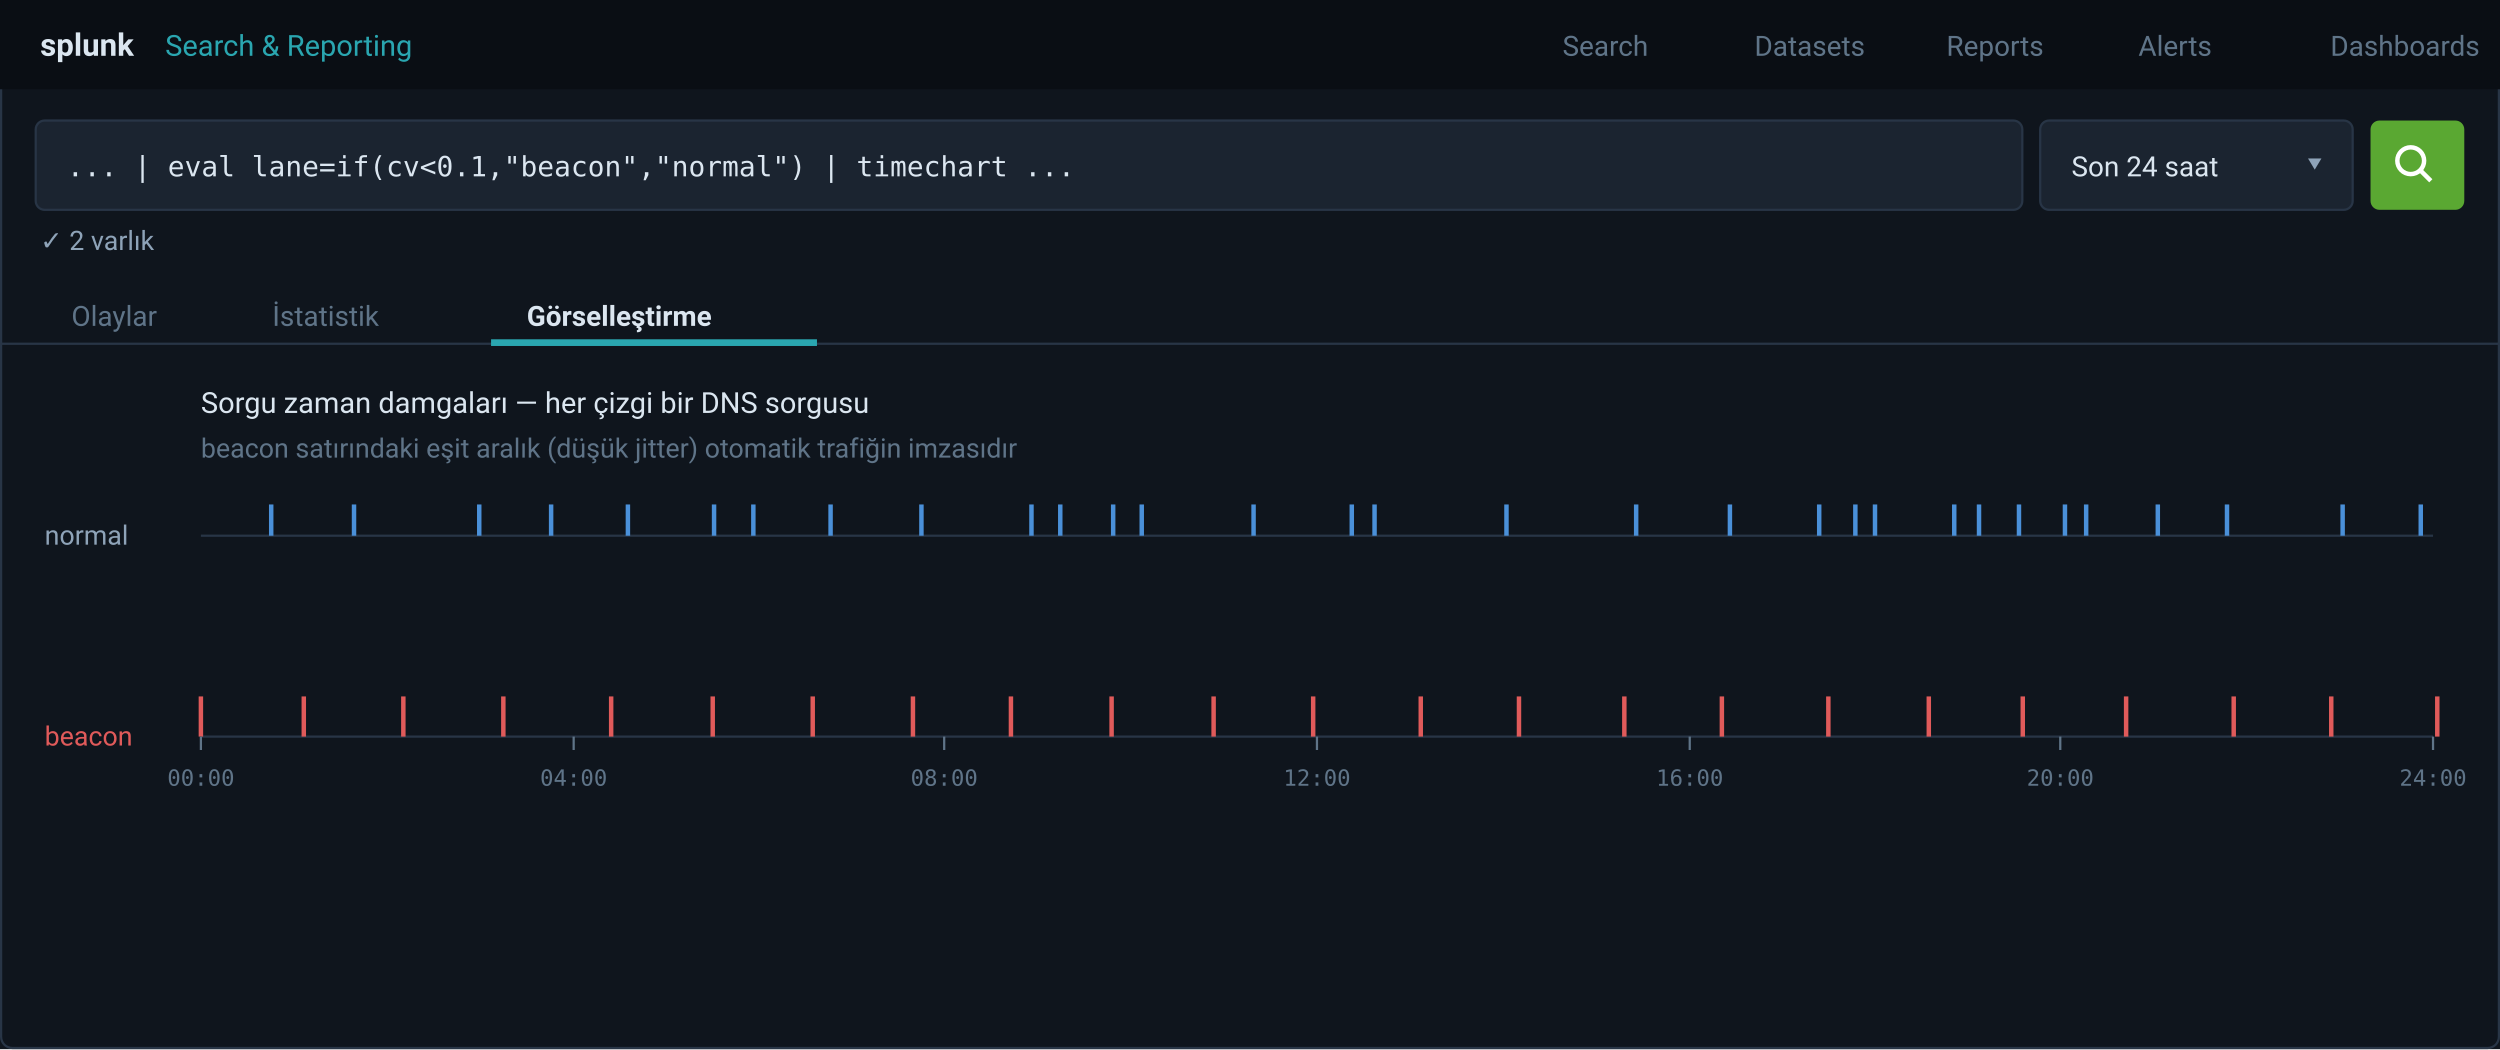
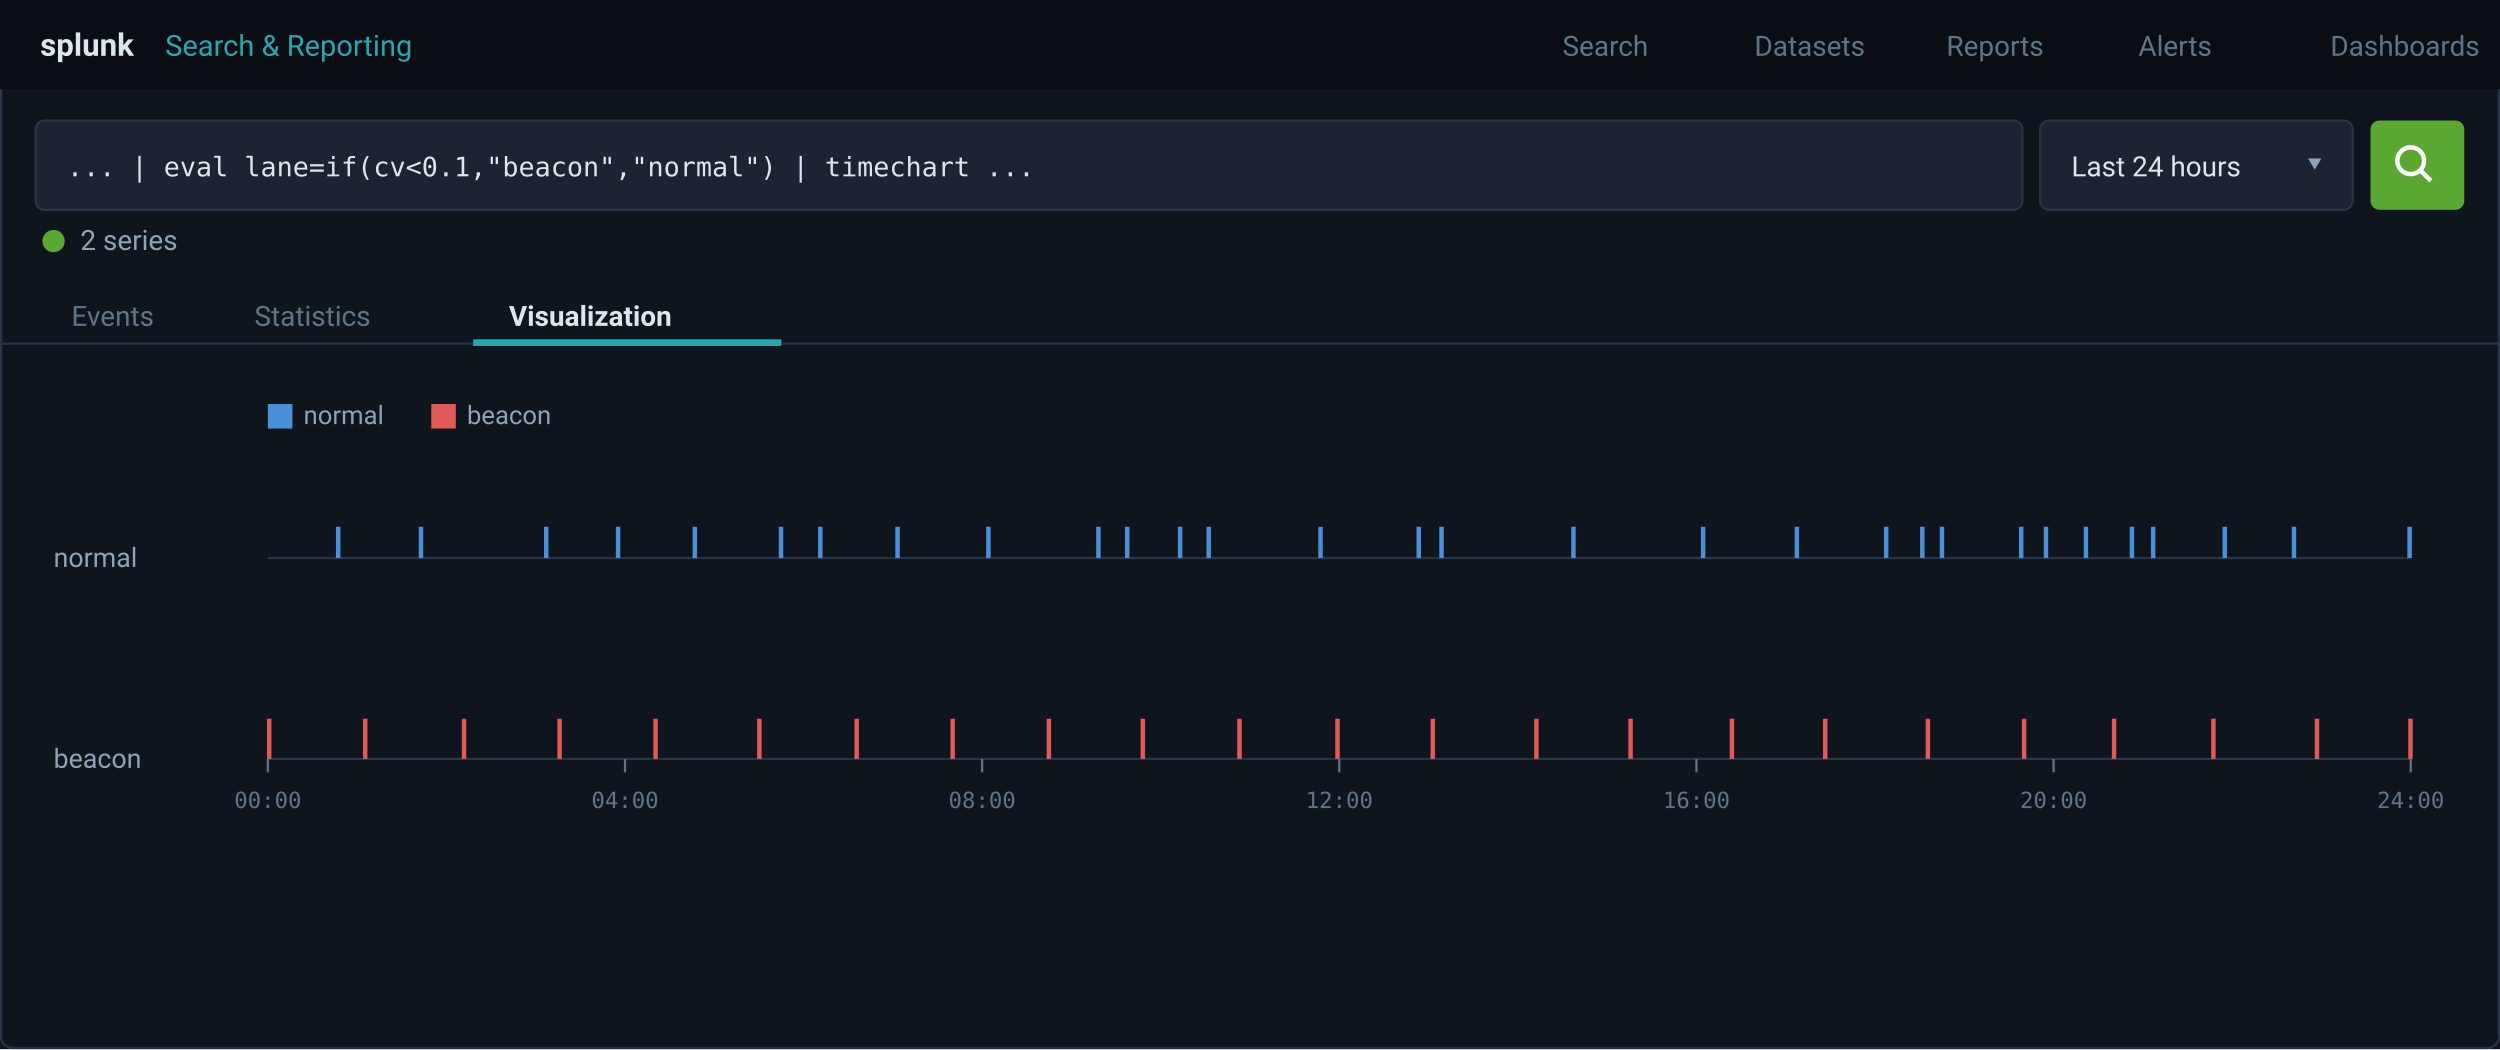
<svg xmlns="http://www.w3.org/2000/svg" viewBox="0 0 1120 470" font-family="'Segoe UI',Roboto,Helvetica,Arial,sans-serif">
  <rect width="1120" height="470" fill="#0f151d" />
  <rect x="0.5" y="0.5" width="1119" height="469" rx="5" fill="none" stroke="#283546" />
  <rect x="0" y="0" width="1120" height="40" fill="#0a0e14" />
  <text x="18" y="25" font-family="'Segoe UI',Roboto,Helvetica,Arial,sans-serif" font-size="14" font-weight="700" fill="#dbe6f0">splunk</text>
  <text x="74" y="25" font-family="'Segoe UI',Roboto,Helvetica,Arial,sans-serif" font-size="13" fill="#2aa6b0">Search &amp; Reporting</text>
  <text x="700" y="25" font-family="'Segoe UI',Roboto,Helvetica,Arial,sans-serif" font-size="12.5" fill="#5f7488">Search</text>
  <text x="786" y="25" font-family="'Segoe UI',Roboto,Helvetica,Arial,sans-serif" font-size="12.5" fill="#5f7488">Datasets</text>
  <text x="872" y="25" font-family="'Segoe UI',Roboto,Helvetica,Arial,sans-serif" font-size="12.5" fill="#5f7488">Reports</text>
  <text x="958" y="25" font-family="'Segoe UI',Roboto,Helvetica,Arial,sans-serif" font-size="12.5" fill="#5f7488">Alerts</text>
  <text x="1044" y="25" font-family="'Segoe UI',Roboto,Helvetica,Arial,sans-serif" font-size="12.5" fill="#5f7488">Dashboards</text>
  <rect x="16" y="54" width="890" height="40" rx="4" fill="#1b2430" stroke="#283546" />
-   <text x="30" y="79" font-family="'JetBrains Mono','SFMono-Regular',Consolas,monospace" font-size="12.5" fill="#dbe6f0">... | eval lane=if(cv&lt;0.1,"beacon","normal") | timechart ...</text>
+   <text x="30" y="79" font-family="'JetBrains Mono','SFMono-Regular',Consolas,monospace" font-size="12" fill="#dbe6f0">... | eval lane=if(cv&lt;0.1,"beacon","normal") | timechart ...</text>
  <rect x="914" y="54" width="140" height="40" rx="4" fill="#1b2430" stroke="#283546" />
-   <text x="928" y="79" font-family="'Segoe UI',Roboto,Helvetica,Arial,sans-serif" font-size="12.5" fill="#dbe6f0">Son 24 saat</text>
+   <text x="928" y="79" font-family="'Segoe UI',Roboto,Helvetica,Arial,sans-serif" font-size="12.5" fill="#dbe6f0">Last 24 hours</text>
  <path d="M1034,71 l6,0 l-3,5 z" fill="#8ea3b8" />
  <rect x="1062" y="54" width="42" height="40" rx="4" fill="#5aa832" />
  <circle cx="1080" cy="72" r="6" fill="none" stroke="#fff" stroke-width="2" />
  <line x1="1084" y1="76" x2="1089" y2="81" stroke="#fff" stroke-width="2" />
-   <text x="18" y="112" font-family="'Segoe UI',Roboto,Helvetica,Arial,sans-serif" font-size="12" fill="#8ea3b8">✓ 2 varlık</text>
+   <circle cx="24" cy="108" r="5" fill="#5aa832" />
+   <text x="36" y="112" font-family="'Segoe UI',Roboto,Helvetica,Arial,sans-serif" font-size="12.5" fill="#8ea3b8">2 series</text>
  <line x1="0" y1="154" x2="1120" y2="154" stroke="#283546" />
-   <text x="32" y="146" font-family="'Segoe UI',Roboto,Helvetica,Arial,sans-serif" font-size="12.5" font-weight="400" fill="#5f7488">Olaylar</text>
-   <text x="122" y="146" font-family="'Segoe UI',Roboto,Helvetica,Arial,sans-serif" font-size="12.5" font-weight="400" fill="#5f7488">İstatistik</text>
-   <text x="236" y="146" font-family="'Segoe UI',Roboto,Helvetica,Arial,sans-serif" font-size="12.5" font-weight="700" fill="#dbe6f0">Görselleştirme</text>
-   <rect x="220" y="152" width="146" height="3" fill="#2aa6b0" />
-   <text x="20" y="244" font-family="'Segoe UI',Roboto,Helvetica,Arial,sans-serif" font-size="12" fill="#8ea3b8">normal</text>
-   <text x="20" y="334" font-family="'Segoe UI',Roboto,Helvetica,Arial,sans-serif" font-size="12" fill="#e05a5a">beacon</text>
-   <line x1="90" y1="240" x2="1090" y2="240" stroke="#283546" />
-   <line x1="90" y1="330" x2="1090" y2="330" stroke="#283546" />
-   <line x1="121.5" y1="226" x2="121.5" y2="240" stroke="#4a90d9" stroke-width="2" />
-   <line x1="158.6" y1="226" x2="158.6" y2="240" stroke="#4a90d9" stroke-width="2" />
-   <line x1="214.7" y1="226" x2="214.7" y2="240" stroke="#4a90d9" stroke-width="2" />
-   <line x1="246.9" y1="226" x2="246.9" y2="240" stroke="#4a90d9" stroke-width="2" />
-   <line x1="281.3" y1="226" x2="281.3" y2="240" stroke="#4a90d9" stroke-width="2" />
-   <line x1="319.9" y1="226" x2="319.9" y2="240" stroke="#4a90d9" stroke-width="2" />
-   <line x1="337.5" y1="226" x2="337.5" y2="240" stroke="#4a90d9" stroke-width="2" />
-   <line x1="372.1" y1="226" x2="372.1" y2="240" stroke="#4a90d9" stroke-width="2" />
-   <line x1="412.8" y1="226" x2="412.8" y2="240" stroke="#4a90d9" stroke-width="2" />
-   <line x1="462.1" y1="226" x2="462.1" y2="240" stroke="#4a90d9" stroke-width="2" />
-   <line x1="475.0" y1="226" x2="475.0" y2="240" stroke="#4a90d9" stroke-width="2" />
-   <line x1="498.7" y1="226" x2="498.7" y2="240" stroke="#4a90d9" stroke-width="2" />
-   <line x1="511.5" y1="226" x2="511.5" y2="240" stroke="#4a90d9" stroke-width="2" />
-   <line x1="561.6" y1="226" x2="561.6" y2="240" stroke="#4a90d9" stroke-width="2" />
-   <line x1="605.6" y1="226" x2="605.6" y2="240" stroke="#4a90d9" stroke-width="2" />
-   <line x1="615.8" y1="226" x2="615.8" y2="240" stroke="#4a90d9" stroke-width="2" />
-   <line x1="674.9" y1="226" x2="674.9" y2="240" stroke="#4a90d9" stroke-width="2" />
-   <line x1="733.0" y1="226" x2="733.0" y2="240" stroke="#4a90d9" stroke-width="2" />
-   <line x1="775.0" y1="226" x2="775.0" y2="240" stroke="#4a90d9" stroke-width="2" />
-   <line x1="815.0" y1="226" x2="815.0" y2="240" stroke="#4a90d9" stroke-width="2" />
-   <line x1="831.2" y1="226" x2="831.2" y2="240" stroke="#4a90d9" stroke-width="2" />
-   <line x1="840.0" y1="226" x2="840.0" y2="240" stroke="#4a90d9" stroke-width="2" />
-   <line x1="875.5" y1="226" x2="875.5" y2="240" stroke="#4a90d9" stroke-width="2" />
-   <line x1="886.6" y1="226" x2="886.6" y2="240" stroke="#4a90d9" stroke-width="2" />
-   <line x1="904.5" y1="226" x2="904.5" y2="240" stroke="#4a90d9" stroke-width="2" />
-   <line x1="925.1" y1="226" x2="925.1" y2="240" stroke="#4a90d9" stroke-width="2" />
-   <line x1="934.6" y1="226" x2="934.6" y2="240" stroke="#4a90d9" stroke-width="2" />
-   <line x1="966.7" y1="226" x2="966.7" y2="240" stroke="#4a90d9" stroke-width="2" />
-   <line x1="997.7" y1="226" x2="997.7" y2="240" stroke="#4a90d9" stroke-width="2" />
-   <line x1="1049.5" y1="226" x2="1049.5" y2="240" stroke="#4a90d9" stroke-width="2" />
-   <line x1="1084.5" y1="226" x2="1084.5" y2="240" stroke="#4a90d9" stroke-width="2" />
-   <line x1="90.0" y1="312" x2="90.0" y2="330" stroke="#e05a5a" stroke-width="2" />
-   <line x1="136.1" y1="312" x2="136.1" y2="330" stroke="#e05a5a" stroke-width="2" />
-   <line x1="180.7" y1="312" x2="180.7" y2="330" stroke="#e05a5a" stroke-width="2" />
-   <line x1="225.5" y1="312" x2="225.5" y2="330" stroke="#e05a5a" stroke-width="2" />
-   <line x1="273.8" y1="312" x2="273.8" y2="330" stroke="#e05a5a" stroke-width="2" />
-   <line x1="319.3" y1="312" x2="319.3" y2="330" stroke="#e05a5a" stroke-width="2" />
-   <line x1="364.1" y1="312" x2="364.1" y2="330" stroke="#e05a5a" stroke-width="2" />
-   <line x1="409.0" y1="312" x2="409.0" y2="330" stroke="#e05a5a" stroke-width="2" />
-   <line x1="452.9" y1="312" x2="452.9" y2="330" stroke="#e05a5a" stroke-width="2" />
-   <line x1="498.0" y1="312" x2="498.0" y2="330" stroke="#e05a5a" stroke-width="2" />
-   <line x1="543.7" y1="312" x2="543.7" y2="330" stroke="#e05a5a" stroke-width="2" />
-   <line x1="588.3" y1="312" x2="588.3" y2="330" stroke="#e05a5a" stroke-width="2" />
-   <line x1="636.5" y1="312" x2="636.5" y2="330" stroke="#e05a5a" stroke-width="2" />
-   <line x1="680.5" y1="312" x2="680.5" y2="330" stroke="#e05a5a" stroke-width="2" />
-   <line x1="727.7" y1="312" x2="727.7" y2="330" stroke="#e05a5a" stroke-width="2" />
-   <line x1="771.4" y1="312" x2="771.4" y2="330" stroke="#e05a5a" stroke-width="2" />
-   <line x1="819.1" y1="312" x2="819.1" y2="330" stroke="#e05a5a" stroke-width="2" />
-   <line x1="864.1" y1="312" x2="864.1" y2="330" stroke="#e05a5a" stroke-width="2" />
-   <line x1="906.2" y1="312" x2="906.2" y2="330" stroke="#e05a5a" stroke-width="2" />
-   <line x1="952.5" y1="312" x2="952.5" y2="330" stroke="#e05a5a" stroke-width="2" />
-   <line x1="1000.7" y1="312" x2="1000.7" y2="330" stroke="#e05a5a" stroke-width="2" />
-   <line x1="1044.4" y1="312" x2="1044.4" y2="330" stroke="#e05a5a" stroke-width="2" />
-   <line x1="1091.9" y1="312" x2="1091.9" y2="330" stroke="#e05a5a" stroke-width="2" />
-   <line x1="90" y1="330" x2="90" y2="336" stroke="#5f7488" />
-   <text x="90" y="352" font-family="'JetBrains Mono','SFMono-Regular',Consolas,monospace" font-size="10" fill="#5f7488" text-anchor="middle">00:00</text>
-   <line x1="257" y1="330" x2="257" y2="336" stroke="#5f7488" />
-   <text x="257" y="352" font-family="'JetBrains Mono','SFMono-Regular',Consolas,monospace" font-size="10" fill="#5f7488" text-anchor="middle">04:00</text>
-   <line x1="423" y1="330" x2="423" y2="336" stroke="#5f7488" />
-   <text x="423" y="352" font-family="'JetBrains Mono','SFMono-Regular',Consolas,monospace" font-size="10" fill="#5f7488" text-anchor="middle">08:00</text>
-   <line x1="590" y1="330" x2="590" y2="336" stroke="#5f7488" />
-   <text x="590" y="352" font-family="'JetBrains Mono','SFMono-Regular',Consolas,monospace" font-size="10" fill="#5f7488" text-anchor="middle">12:00</text>
-   <line x1="757" y1="330" x2="757" y2="336" stroke="#5f7488" />
-   <text x="757" y="352" font-family="'JetBrains Mono','SFMono-Regular',Consolas,monospace" font-size="10" fill="#5f7488" text-anchor="middle">16:00</text>
-   <line x1="923" y1="330" x2="923" y2="336" stroke="#5f7488" />
-   <text x="923" y="352" font-family="'JetBrains Mono','SFMono-Regular',Consolas,monospace" font-size="10" fill="#5f7488" text-anchor="middle">20:00</text>
-   <line x1="1090" y1="330" x2="1090" y2="336" stroke="#5f7488" />
-   <text x="1090" y="352" font-family="'JetBrains Mono','SFMono-Regular',Consolas,monospace" font-size="10" fill="#5f7488" text-anchor="middle">24:00</text>
-   <text x="90" y="185" font-family="'Segoe UI',Roboto,Helvetica,Arial,sans-serif" font-size="13" fill="#dbe6f0">Sorgu zaman damgaları — her çizgi bir DNS sorgusu</text>
-   <text x="90" y="205" font-family="'Segoe UI',Roboto,Helvetica,Arial,sans-serif" font-size="12" fill="#5f7488">beacon satırındaki eşit aralık (düşük jitter) otomatik trafiğin imzasıdır</text>
+   <text x="32" y="146" font-family="'Segoe UI',Roboto,Helvetica,Arial,sans-serif" font-size="12.5" font-weight="400" fill="#5f7488">Events</text>
+   <text x="114" y="146" font-family="'Segoe UI',Roboto,Helvetica,Arial,sans-serif" font-size="12.5" font-weight="400" fill="#5f7488">Statistics</text>
+   <text x="228" y="146" font-family="'Segoe UI',Roboto,Helvetica,Arial,sans-serif" font-size="12.5" font-weight="700" fill="#dbe6f0">Visualization</text>
+   <rect x="212" y="152" width="138" height="3" fill="#2aa6b0" />
+   <text x="24" y="254" font-family="'Segoe UI',Roboto,Helvetica,Arial,sans-serif" font-size="12" fill="#8ea3b8">normal</text>
+   <text x="24" y="344" font-family="'Segoe UI',Roboto,Helvetica,Arial,sans-serif" font-size="12" fill="#8ea3b8">beacon</text>
+   <line x1="120" y1="250" x2="1080" y2="250" stroke="#283546" />
+   <line x1="120" y1="340" x2="1080" y2="340" stroke="#283546" />
+   <line x1="151.5" y1="236" x2="151.5" y2="250" stroke="#4a90d9" stroke-width="2" />
+   <line x1="188.6" y1="236" x2="188.6" y2="250" stroke="#4a90d9" stroke-width="2" />
+   <line x1="244.7" y1="236" x2="244.7" y2="250" stroke="#4a90d9" stroke-width="2" />
+   <line x1="276.9" y1="236" x2="276.9" y2="250" stroke="#4a90d9" stroke-width="2" />
+   <line x1="311.3" y1="236" x2="311.3" y2="250" stroke="#4a90d9" stroke-width="2" />
+   <line x1="349.9" y1="236" x2="349.9" y2="250" stroke="#4a90d9" stroke-width="2" />
+   <line x1="367.5" y1="236" x2="367.5" y2="250" stroke="#4a90d9" stroke-width="2" />
+   <line x1="402.1" y1="236" x2="402.1" y2="250" stroke="#4a90d9" stroke-width="2" />
+   <line x1="442.8" y1="236" x2="442.8" y2="250" stroke="#4a90d9" stroke-width="2" />
+   <line x1="492.1" y1="236" x2="492.1" y2="250" stroke="#4a90d9" stroke-width="2" />
+   <line x1="505.0" y1="236" x2="505.0" y2="250" stroke="#4a90d9" stroke-width="2" />
+   <line x1="528.7" y1="236" x2="528.7" y2="250" stroke="#4a90d9" stroke-width="2" />
+   <line x1="541.5" y1="236" x2="541.5" y2="250" stroke="#4a90d9" stroke-width="2" />
+   <line x1="591.6" y1="236" x2="591.6" y2="250" stroke="#4a90d9" stroke-width="2" />
+   <line x1="635.6" y1="236" x2="635.6" y2="250" stroke="#4a90d9" stroke-width="2" />
+   <line x1="645.8" y1="236" x2="645.8" y2="250" stroke="#4a90d9" stroke-width="2" />
+   <line x1="704.9" y1="236" x2="704.9" y2="250" stroke="#4a90d9" stroke-width="2" />
+   <line x1="763.0" y1="236" x2="763.0" y2="250" stroke="#4a90d9" stroke-width="2" />
+   <line x1="805.0" y1="236" x2="805.0" y2="250" stroke="#4a90d9" stroke-width="2" />
+   <line x1="845.0" y1="236" x2="845.0" y2="250" stroke="#4a90d9" stroke-width="2" />
+   <line x1="861.2" y1="236" x2="861.2" y2="250" stroke="#4a90d9" stroke-width="2" />
+   <line x1="870.0" y1="236" x2="870.0" y2="250" stroke="#4a90d9" stroke-width="2" />
+   <line x1="905.5" y1="236" x2="905.5" y2="250" stroke="#4a90d9" stroke-width="2" />
+   <line x1="916.6" y1="236" x2="916.6" y2="250" stroke="#4a90d9" stroke-width="2" />
+   <line x1="934.5" y1="236" x2="934.5" y2="250" stroke="#4a90d9" stroke-width="2" />
+   <line x1="955.1" y1="236" x2="955.1" y2="250" stroke="#4a90d9" stroke-width="2" />
+   <line x1="964.6" y1="236" x2="964.6" y2="250" stroke="#4a90d9" stroke-width="2" />
+   <line x1="996.7" y1="236" x2="996.7" y2="250" stroke="#4a90d9" stroke-width="2" />
+   <line x1="1027.7" y1="236" x2="1027.7" y2="250" stroke="#4a90d9" stroke-width="2" />
+   <line x1="1079.5" y1="236" x2="1079.5" y2="250" stroke="#4a90d9" stroke-width="2" />
+   <line x1="120.6" y1="322" x2="120.6" y2="340" stroke="#e05a5a" stroke-width="2" />
+   <line x1="163.6" y1="322" x2="163.6" y2="340" stroke="#e05a5a" stroke-width="2" />
+   <line x1="207.9" y1="322" x2="207.9" y2="340" stroke="#e05a5a" stroke-width="2" />
+   <line x1="250.7" y1="322" x2="250.7" y2="340" stroke="#e05a5a" stroke-width="2" />
+   <line x1="293.7" y1="322" x2="293.7" y2="340" stroke="#e05a5a" stroke-width="2" />
+   <line x1="340.2" y1="322" x2="340.2" y2="340" stroke="#e05a5a" stroke-width="2" />
+   <line x1="383.8" y1="322" x2="383.8" y2="340" stroke="#e05a5a" stroke-width="2" />
+   <line x1="426.8" y1="322" x2="426.8" y2="340" stroke="#e05a5a" stroke-width="2" />
+   <line x1="469.9" y1="322" x2="469.9" y2="340" stroke="#e05a5a" stroke-width="2" />
+   <line x1="512.0" y1="322" x2="512.0" y2="340" stroke="#e05a5a" stroke-width="2" />
+   <line x1="555.3" y1="322" x2="555.3" y2="340" stroke="#e05a5a" stroke-width="2" />
+   <line x1="599.2" y1="322" x2="599.2" y2="340" stroke="#e05a5a" stroke-width="2" />
+   <line x1="641.9" y1="322" x2="641.9" y2="340" stroke="#e05a5a" stroke-width="2" />
+   <line x1="688.3" y1="322" x2="688.3" y2="340" stroke="#e05a5a" stroke-width="2" />
+   <line x1="730.5" y1="322" x2="730.5" y2="340" stroke="#e05a5a" stroke-width="2" />
+   <line x1="775.9" y1="322" x2="775.9" y2="340" stroke="#e05a5a" stroke-width="2" />
+   <line x1="817.7" y1="322" x2="817.7" y2="340" stroke="#e05a5a" stroke-width="2" />
+   <line x1="863.7" y1="322" x2="863.7" y2="340" stroke="#e05a5a" stroke-width="2" />
+   <line x1="906.8" y1="322" x2="906.8" y2="340" stroke="#e05a5a" stroke-width="2" />
+   <line x1="947.1" y1="322" x2="947.1" y2="340" stroke="#e05a5a" stroke-width="2" />
+   <line x1="991.6" y1="322" x2="991.6" y2="340" stroke="#e05a5a" stroke-width="2" />
+   <line x1="1038.0" y1="322" x2="1038.0" y2="340" stroke="#e05a5a" stroke-width="2" />
+   <line x1="1079.9" y1="322" x2="1079.9" y2="340" stroke="#e05a5a" stroke-width="2" />
+   <line x1="120" y1="340" x2="120" y2="346" stroke="#5f7488" />
+   <text x="120" y="362" font-family="'JetBrains Mono','SFMono-Regular',Consolas,monospace" font-size="10" fill="#5f7488" text-anchor="middle">00:00</text>
+   <line x1="280" y1="340" x2="280" y2="346" stroke="#5f7488" />
+   <text x="280" y="362" font-family="'JetBrains Mono','SFMono-Regular',Consolas,monospace" font-size="10" fill="#5f7488" text-anchor="middle">04:00</text>
+   <line x1="440" y1="340" x2="440" y2="346" stroke="#5f7488" />
+   <text x="440" y="362" font-family="'JetBrains Mono','SFMono-Regular',Consolas,monospace" font-size="10" fill="#5f7488" text-anchor="middle">08:00</text>
+   <line x1="600" y1="340" x2="600" y2="346" stroke="#5f7488" />
+   <text x="600" y="362" font-family="'JetBrains Mono','SFMono-Regular',Consolas,monospace" font-size="10" fill="#5f7488" text-anchor="middle">12:00</text>
+   <line x1="760" y1="340" x2="760" y2="346" stroke="#5f7488" />
+   <text x="760" y="362" font-family="'JetBrains Mono','SFMono-Regular',Consolas,monospace" font-size="10" fill="#5f7488" text-anchor="middle">16:00</text>
+   <line x1="920" y1="340" x2="920" y2="346" stroke="#5f7488" />
+   <text x="920" y="362" font-family="'JetBrains Mono','SFMono-Regular',Consolas,monospace" font-size="10" fill="#5f7488" text-anchor="middle">20:00</text>
+   <line x1="1080" y1="340" x2="1080" y2="346" stroke="#5f7488" />
+   <text x="1080" y="362" font-family="'JetBrains Mono','SFMono-Regular',Consolas,monospace" font-size="10" fill="#5f7488" text-anchor="middle">24:00</text>
+   <rect x="120" y="181" width="11" height="11" fill="#4a90d9" />
+   <text x="136" y="190" font-family="'Segoe UI',Roboto,Helvetica,Arial,sans-serif" font-size="11.5" fill="#8ea3b8">normal</text>
+   <rect x="193.2" y="181" width="11" height="11" fill="#e05a5a" />
+   <text x="209.2" y="190" font-family="'Segoe UI',Roboto,Helvetica,Arial,sans-serif" font-size="11.5" fill="#8ea3b8">beacon</text>
</svg>
